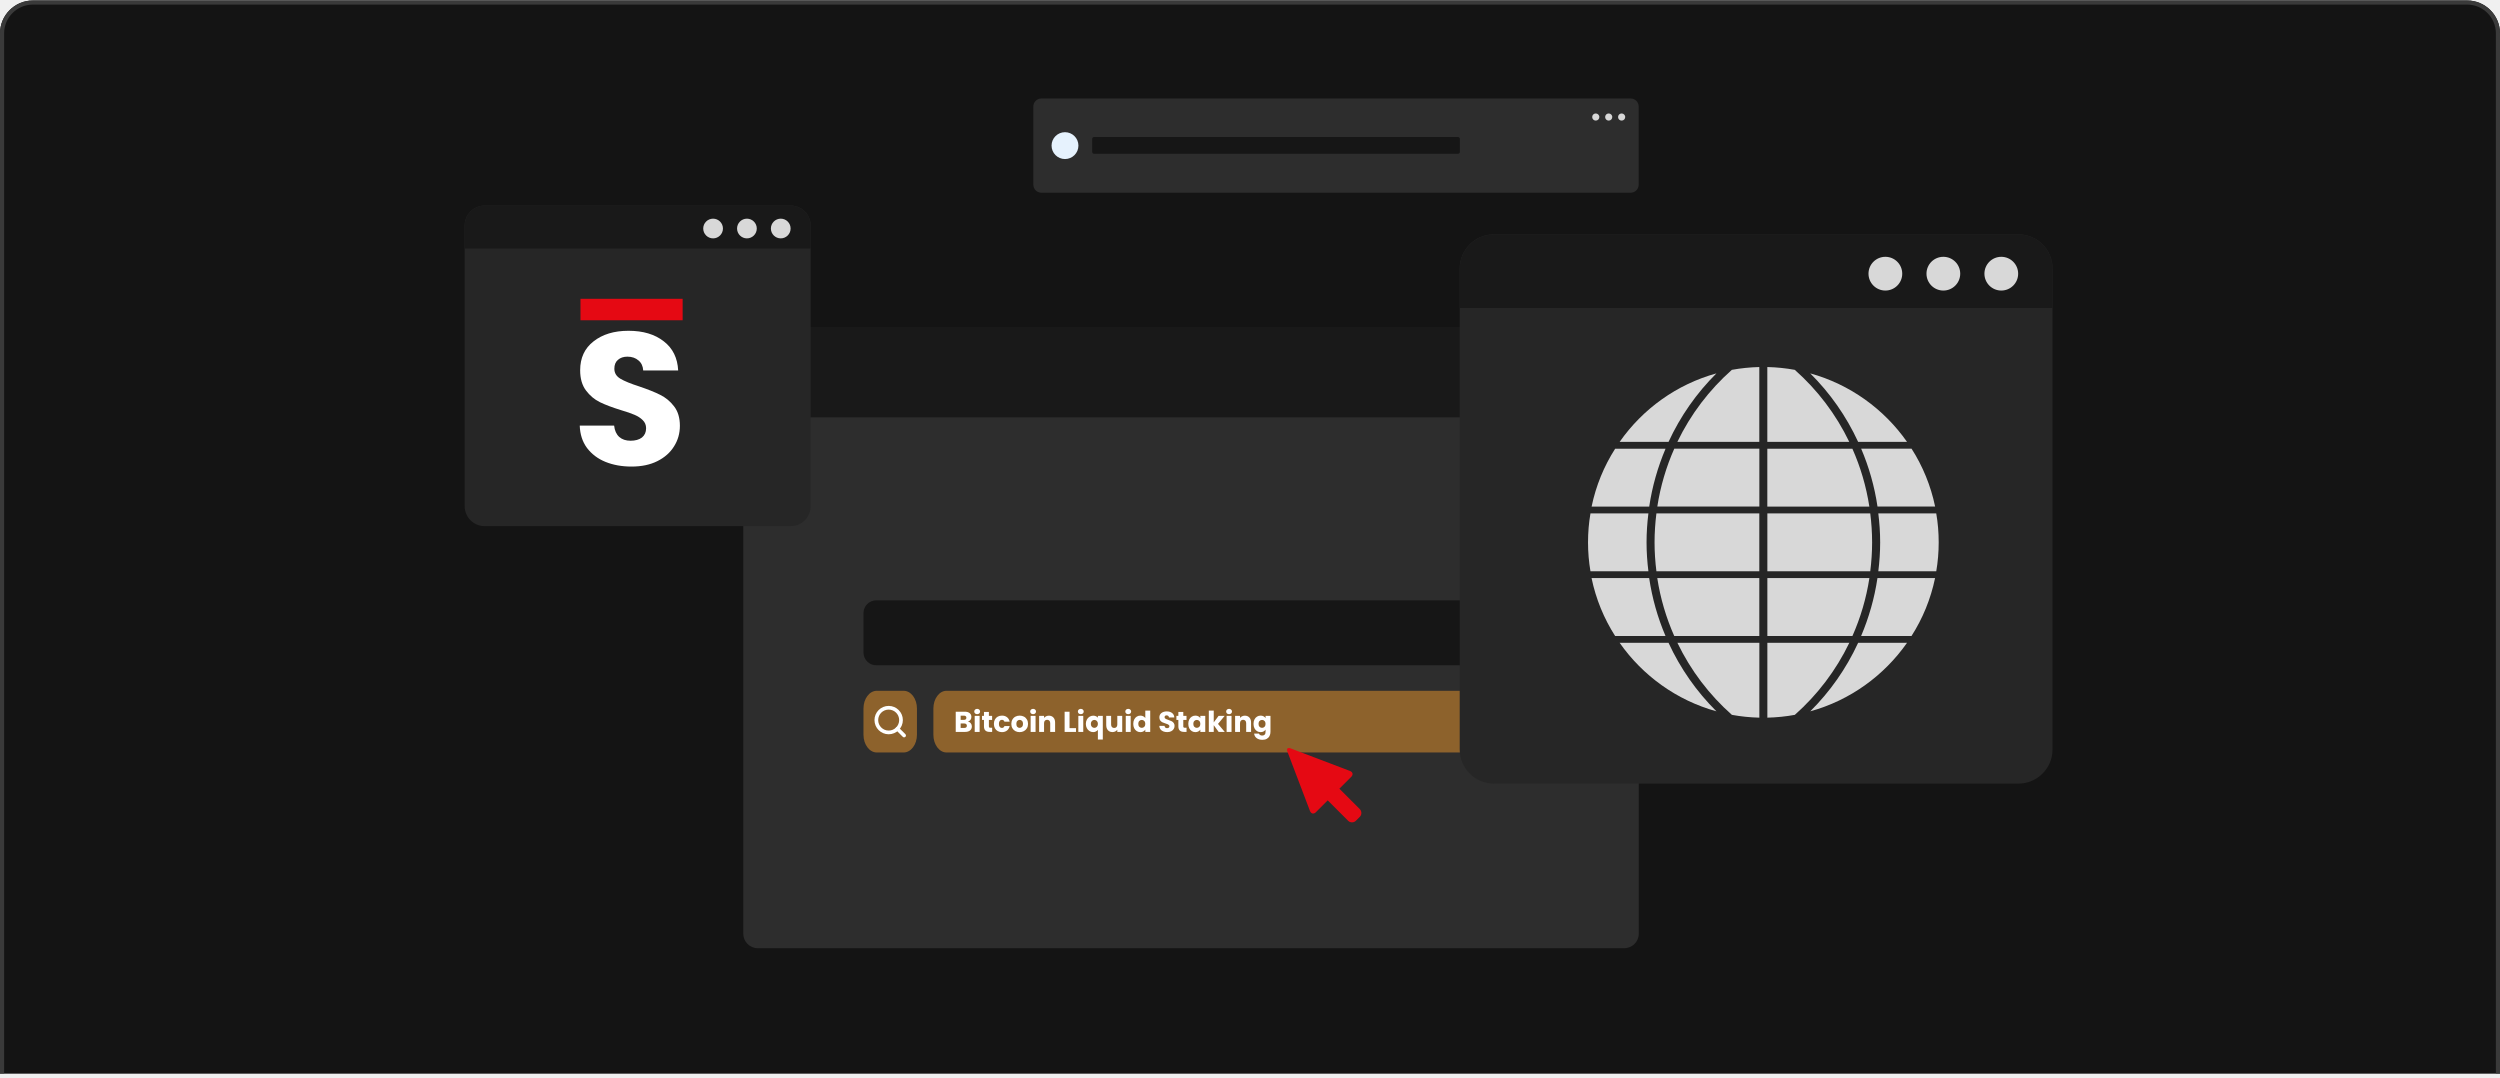
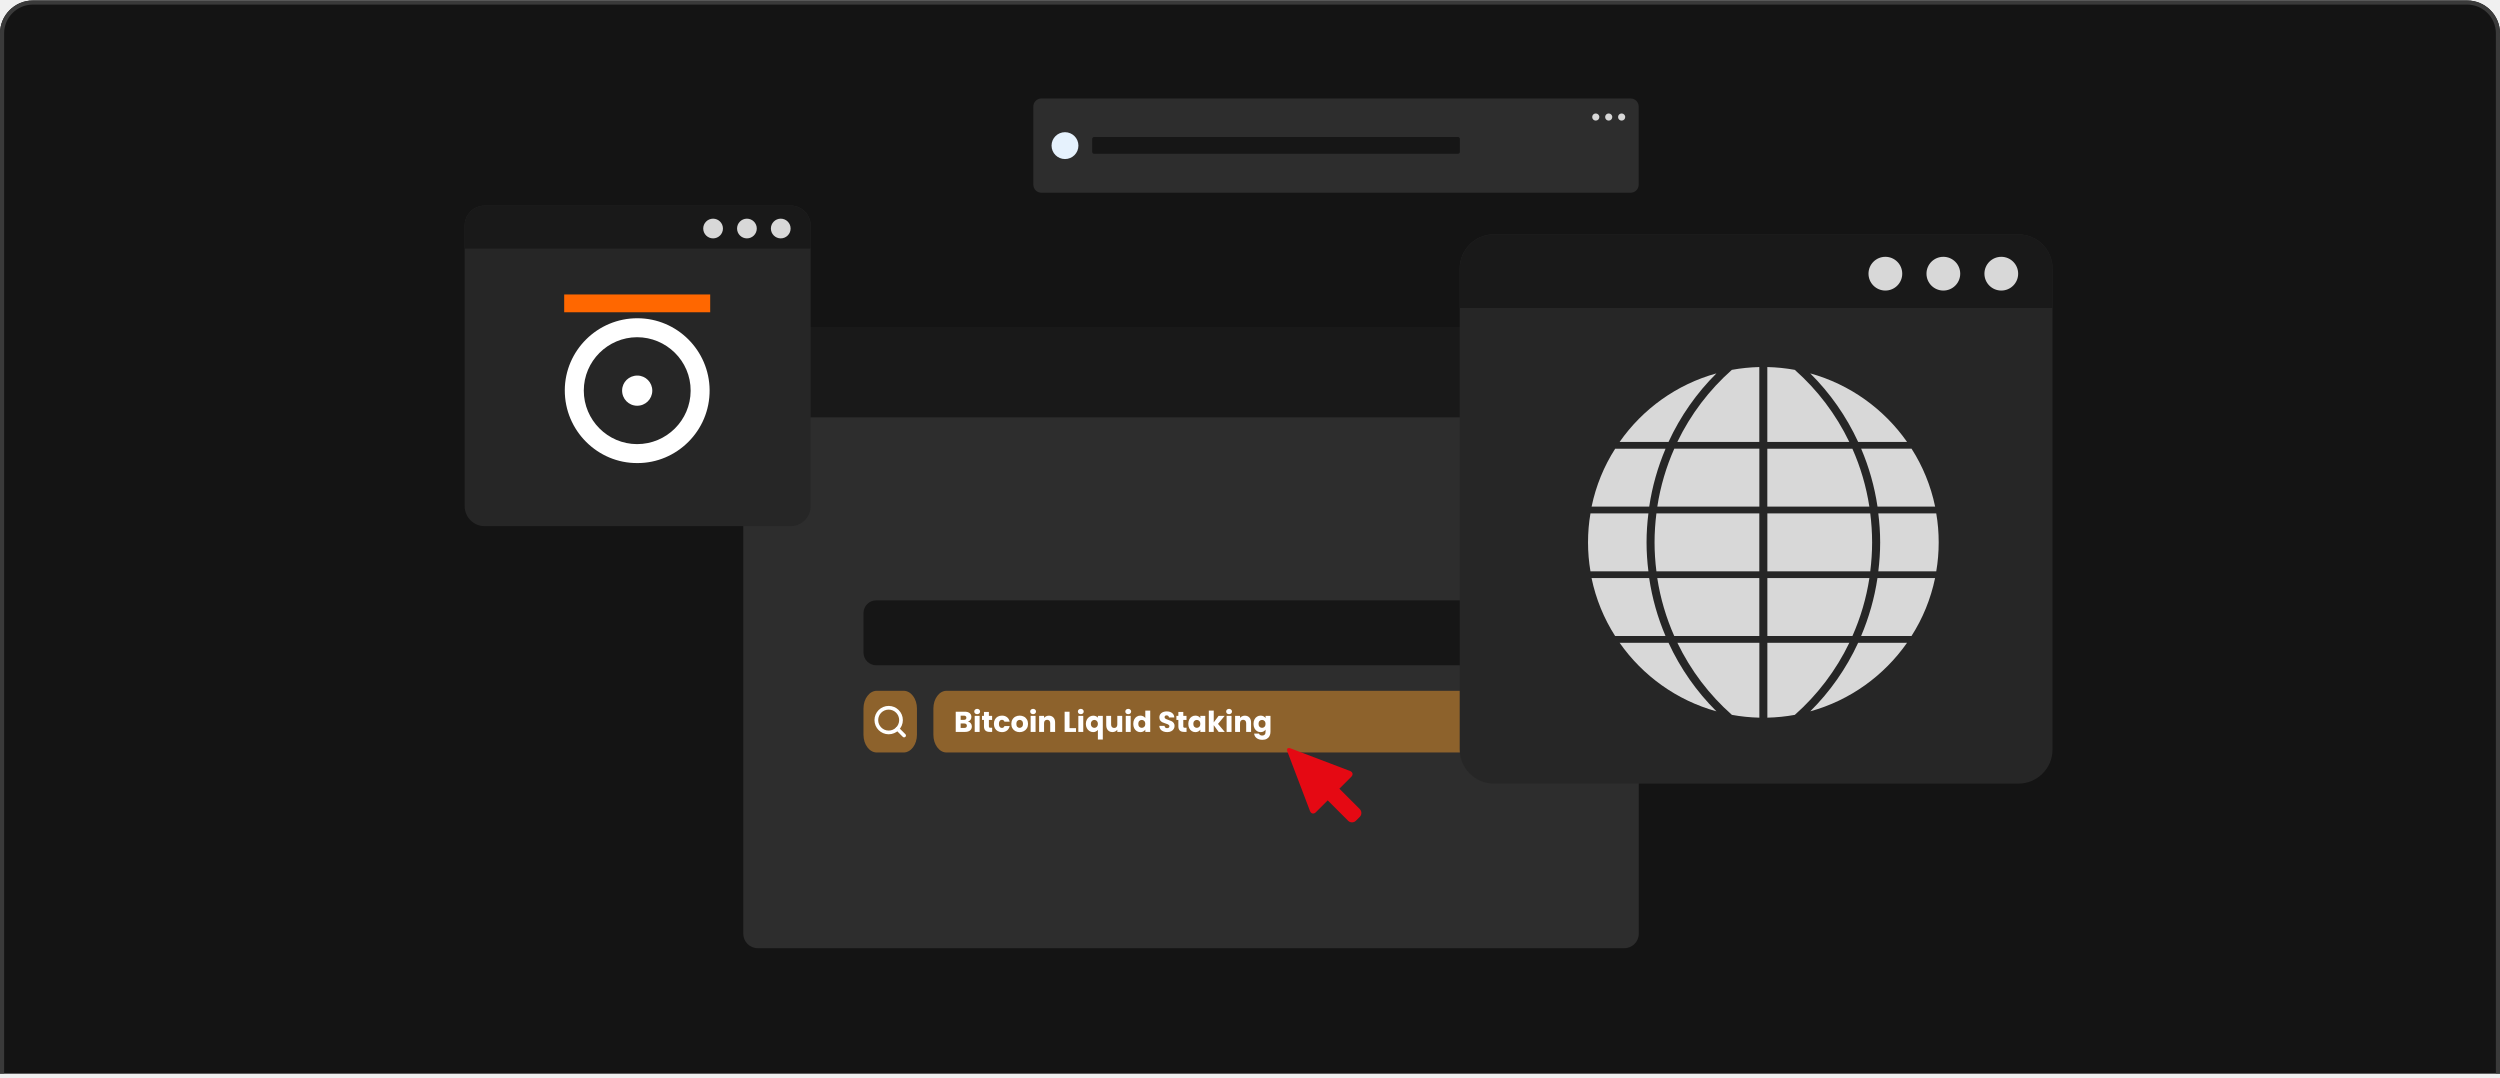
<svg xmlns="http://www.w3.org/2000/svg" width="608" height="262" viewBox="0 0 608 262" fill="none">
-   <g clip-path="url(#clip0_1160_3755)">
-     <mask id="path-1-inside-1_1160_3755" fill="white">
+   <g clip-path="url(#clip0_1795_5591)">
+     <mask id="path-1-inside-1_1795_5591" fill="white">
      <path d="M0 8.115C0 3.697 3.582 0.115 8 0.115H600C604.418 0.115 608 3.697 608 8.115V261.115H0V8.115Z" />
    </mask>
    <path d="M-0.69 261.115V0.115H608.7V261.115H-0.69Z" fill="#141414" />
-     <path d="M184.294 230.598L395.021 230.598C396.971 230.598 398.552 229.017 398.552 227.067V83.253C398.552 81.303 396.971 79.722 395.021 79.722L184.294 79.722C182.343 79.722 180.763 81.303 180.763 83.253L180.763 227.067C180.763 229.017 182.343 230.598 184.294 230.598Z" fill="#2D2D2D" />
-     <path d="M398.552 101.491L180.763 101.491V83.242C180.763 81.295 182.346 79.711 184.294 79.711L395.032 79.711C396.979 79.711 398.562 81.295 398.562 83.242V101.491H398.552Z" fill="#191919" />
-     <path opacity="0.5" d="M365.802 168H230.198C228.432 168 227 169.928 227 172.307V178.693C227 181.072 228.432 183 230.198 183H365.802C367.568 183 369 181.072 369 178.693V172.307C369 169.928 367.568 168 365.802 168Z" fill="#EE972C" />
-     <path d="M365.408 146H213.102C211.389 146 210 147.389 210 149.102V158.694C210 160.407 211.389 161.796 213.102 161.796H365.408C367.121 161.796 368.51 160.407 368.51 158.694V149.102C368.51 147.389 367.121 146 365.408 146Z" fill="#161616" />
-     <path opacity="0.5" d="M219.761 168H213.239C211.45 168 210 169.928 210 172.307V178.693C210 181.072 211.45 183 213.239 183H219.761C221.55 183 223 181.072 223 178.693V172.307C223 169.928 221.55 168 219.761 168Z" fill="#EE972C" />
-     <g clip-path="url(#clip1_1160_3755)">
-       <path d="M216.125 178.125C217.782 178.125 219.125 176.782 219.125 175.125C219.125 173.468 217.782 172.125 216.125 172.125C214.468 172.125 213.125 173.468 213.125 175.125C213.125 176.782 214.468 178.125 216.125 178.125Z" stroke="white" stroke-width="0.9" stroke-linecap="round" stroke-linejoin="round" />
-       <path d="M219.875 178.875L218.244 177.244" stroke="white" stroke-width="0.9" stroke-linecap="round" stroke-linejoin="round" />
+     <path d="M184.294 230.6L395.021 230.6C396.971 230.6 398.552 229.019 398.552 227.069V83.255C398.552 81.305 396.971 79.724 395.021 79.724L184.294 79.724C182.344 79.724 180.763 81.305 180.763 83.255L180.763 227.069C180.763 229.019 182.344 230.6 184.294 230.6Z" fill="#2D2D2D" />
+     <path d="M398.552 101.492L180.763 101.492V83.243C180.763 81.296 182.346 79.712 184.294 79.712L395.032 79.712C396.979 79.712 398.562 81.296 398.562 83.243V101.492H398.552Z" fill="#191919" />
+     <path opacity="0.5" d="M365.802 168.002H230.198C228.432 168.002 227 169.93 227 172.309V178.695C227 181.074 228.432 183.002 230.198 183.002H365.802C367.568 183.002 369 181.074 369 178.695V172.309C369 169.93 367.568 168.002 365.802 168.002Z" fill="#EE972C" />
+     <path d="M365.408 146.002H213.102C211.389 146.002 210 147.391 210 149.104V158.696C210 160.409 211.389 161.798 213.102 161.798H365.408C367.121 161.798 368.51 160.409 368.51 158.696V149.104C368.51 147.391 367.121 146.002 365.408 146.002Z" fill="#161616" />
+     <path opacity="0.5" d="M219.761 168.002H213.239C211.45 168.002 210 169.93 210 172.309V178.695C210 181.074 211.45 183.002 213.239 183.002H219.761C221.55 183.002 223 181.074 223 178.695V172.309C223 169.93 221.55 168.002 219.761 168.002Z" fill="#EE972C" />
+     <g clip-path="url(#clip1_1795_5591)">
+       <path d="M216.125 178.127C217.782 178.127 219.125 176.784 219.125 175.127C219.125 173.47 217.782 172.127 216.125 172.127C214.468 172.127 213.125 173.47 213.125 175.127C213.125 176.784 214.468 178.127 216.125 178.127Z" stroke="white" stroke-width="0.9" stroke-linecap="round" stroke-linejoin="round" />
+       <path d="M219.875 178.877L218.244 177.246" stroke="white" stroke-width="0.9" stroke-linecap="round" stroke-linejoin="round" />
    </g>
-     <path d="M490.861 57H363.316C358.723 57 355 60.723 355 65.316V182.257C355 186.85 358.723 190.573 363.316 190.573H490.861C495.454 190.573 499.177 186.85 499.177 182.257V65.316C499.177 60.723 495.454 57 490.861 57Z" fill="#262626" />
-     <path d="M363.316 57H490.872C495.459 57 499.188 60.729 499.188 65.316V74.908H355.011V65.316C355.011 60.729 358.74 57 363.327 57H363.316Z" fill="#191919" />
-     <path d="M462.624 66.559C462.624 68.825 460.787 70.662 458.521 70.662C456.255 70.662 454.418 68.825 454.418 66.559C454.418 64.293 456.255 62.456 458.521 62.456C460.787 62.456 462.624 64.293 462.624 66.559Z" fill="#D8D8D8" />
-     <path d="M476.726 66.559C476.726 68.825 474.889 70.662 472.623 70.662C470.357 70.662 468.52 68.825 468.52 66.559C468.52 64.293 470.357 62.456 472.623 62.456C474.889 62.456 476.726 64.293 476.726 66.559Z" fill="#D8D8D8" />
-     <path d="M490.817 66.559C490.817 68.825 488.98 70.662 486.714 70.662C484.448 70.662 482.611 68.825 482.611 66.559C482.611 64.293 484.448 62.456 486.714 62.456C488.98 62.456 490.817 64.293 490.817 66.559Z" fill="#D8D8D8" />
-     <path d="M407.173 154.669H427.864V140.589H403.048C403.807 145.528 405.215 150.247 407.173 154.669Z" fill="#D8D8D8" />
-     <path d="M407.943 156.33C411.177 163.051 415.709 169.002 421.198 173.853C423.365 174.249 425.609 174.48 427.875 174.535V156.33H407.954H407.943Z" fill="#D8D8D8" />
-     <path d="M403.059 123.197H427.875V109.117H407.184C405.226 113.539 403.818 118.258 403.059 123.197Z" fill="#D8D8D8" />
-     <path d="M393.896 156.33C399.495 164.327 407.778 170.322 417.436 172.995C412.629 168.221 408.669 162.589 405.787 156.33H393.896Z" fill="#D8D8D8" />
-     <path d="M400.441 131.899C400.441 129.512 400.606 127.158 400.892 124.859H386.801C386.405 127.147 386.207 129.501 386.207 131.899C386.207 134.297 386.405 136.651 386.801 138.939H400.892C400.606 136.64 400.441 134.286 400.441 131.899Z" fill="#D8D8D8" />
-     <path d="M401.079 140.589H387.065C388.121 145.671 390.079 150.423 392.796 154.669H405.05C403.158 150.225 401.805 145.506 401.079 140.589Z" fill="#D8D8D8" />
-     <path d="M407.943 107.468H427.864V89.263C425.598 89.318 423.354 89.549 421.187 89.945C415.709 94.796 411.166 100.747 407.932 107.468H407.943Z" fill="#D8D8D8" />
-     <path d="M417.436 90.804C407.778 93.466 399.495 99.461 393.896 107.469H405.787C408.669 101.21 412.629 95.578 417.436 90.804Z" fill="#D8D8D8" />
-     <path d="M405.061 109.129H392.807C390.09 113.364 388.132 118.127 387.076 123.209H401.09C401.816 118.292 403.18 113.573 405.061 109.129Z" fill="#D8D8D8" />
-     <path d="M456.607 123.197H470.621C469.565 118.115 467.607 113.363 464.89 109.117H452.636C454.528 113.561 455.881 118.28 456.607 123.197Z" fill="#D8D8D8" />
-     <path d="M402.388 131.899C402.388 134.286 402.553 136.64 402.839 138.939H427.864V124.859H402.839C402.553 127.158 402.388 129.512 402.388 131.899Z" fill="#D8D8D8" />
-     <path d="M452.625 154.669H464.879C467.596 150.434 469.554 145.671 470.61 140.589H456.596C455.87 145.506 454.506 150.225 452.625 154.669Z" fill="#D8D8D8" />
-     <path d="M450.502 109.129H429.811V123.209H454.627C453.868 118.27 452.46 113.551 450.502 109.129Z" fill="#D8D8D8" />
-     <path d="M429.822 154.669H450.513C452.471 150.247 453.879 145.528 454.638 140.589H429.822V154.669Z" fill="#D8D8D8" />
-     <path d="M429.822 124.859V138.939H454.847C455.133 136.64 455.298 134.286 455.298 131.899C455.298 129.512 455.133 127.158 454.847 124.859H429.822Z" fill="#D8D8D8" />
-     <path d="M470.896 124.859H456.805C457.091 127.158 457.256 129.512 457.256 131.899C457.256 134.286 457.091 136.64 456.805 138.939H470.896C471.292 136.651 471.49 134.297 471.49 131.899C471.49 129.501 471.292 127.147 470.896 124.859Z" fill="#D8D8D8" />
-     <path d="M449.743 107.468C446.509 100.747 441.977 94.796 436.488 89.945C434.321 89.549 432.077 89.318 429.811 89.263V107.468H449.732H449.743Z" fill="#D8D8D8" />
-     <path d="M440.25 172.995C449.908 170.333 458.191 164.327 463.79 156.33H451.899C449.017 162.589 445.057 168.221 440.25 172.995Z" fill="#D8D8D8" />
-     <path d="M463.79 107.469C458.191 99.472 449.908 93.477 440.25 90.804C445.057 95.578 449.017 101.21 451.899 107.469H463.79Z" fill="#D8D8D8" />
-     <path d="M449.743 156.33H429.822V174.535C432.088 174.48 434.332 174.249 436.499 173.853C441.977 169.002 446.52 163.051 449.754 156.33H449.743Z" fill="#D8D8D8" />
-     <path d="M117.862 50H192.299C194.972 50 197.15 52.178 197.15 54.851V123.106C197.15 125.779 194.972 127.957 192.299 127.957H117.862C115.189 127.957 113.011 125.779 113.011 123.106V54.851C113.011 52.178 115.189 50 117.862 50Z" fill="#262626" />
-     <path d="M117.862 50H192.299C194.972 50 197.15 52.178 197.15 54.851V60.45H113V54.851C113 52.178 115.178 50 117.851 50H117.862Z" fill="#191919" />
-     <path d="M175.821 55.576C175.821 56.896 174.743 57.974 173.423 57.974C172.103 57.974 171.025 56.896 171.025 55.576C171.025 54.256 172.103 53.178 173.423 53.178C174.743 53.178 175.821 54.256 175.821 55.576Z" fill="#D8D8D8" />
-     <path d="M184.049 55.576C184.049 56.896 182.971 57.974 181.651 57.974C180.331 57.974 179.253 56.896 179.253 55.576C179.253 54.256 180.331 53.178 181.651 53.178C182.971 53.178 184.049 54.256 184.049 55.576Z" fill="#D8D8D8" />
-     <path d="M192.277 55.576C192.277 56.896 191.199 57.974 189.879 57.974C188.559 57.974 187.481 56.896 187.481 55.576C187.481 54.256 188.559 53.178 189.879 53.178C191.199 53.178 192.277 54.256 192.277 55.576Z" fill="#D8D8D8" />
-     <path d="M166.02 72.671H141.171V77.885H166.02V72.671Z" fill="#E50913" />
-     <path d="M153.579 113.469C151.225 113.469 149.113 113.084 147.243 112.325C145.373 111.566 143.877 110.422 142.744 108.926C141.644 107.43 141.061 105.615 140.995 103.503H149.355C149.476 104.702 149.894 105.615 150.598 106.264C151.302 106.88 152.226 107.188 153.359 107.188C154.492 107.188 155.438 106.924 156.12 106.407C156.791 105.857 157.132 105.109 157.132 104.152C157.132 103.36 156.857 102.7 156.307 102.172C155.79 101.655 155.13 101.226 154.327 100.885C153.557 100.544 152.457 100.17 151.016 99.741C148.937 99.103 147.232 98.454 145.912 97.816C144.592 97.178 143.459 96.221 142.513 94.967C141.567 93.713 141.094 92.074 141.094 90.05C141.094 87.047 142.183 84.704 144.35 83.021C146.528 81.305 149.355 80.447 152.853 80.447C156.406 80.447 159.266 81.305 161.444 83.021C163.622 84.704 164.777 87.058 164.931 90.094H156.428C156.362 89.049 155.988 88.246 155.284 87.663C154.58 87.047 153.678 86.739 152.578 86.739C151.632 86.739 150.862 87.003 150.279 87.52C149.696 88.015 149.41 88.73 149.41 89.676C149.41 90.721 149.905 91.524 150.884 92.107C151.863 92.69 153.392 93.317 155.482 93.988C157.561 94.692 159.244 95.363 160.531 96.012C161.851 96.65 162.984 97.585 163.93 98.817C164.876 100.038 165.349 101.622 165.349 103.547C165.349 105.384 164.876 107.056 163.93 108.552C163.006 110.048 161.664 111.247 159.893 112.138C158.122 113.029 156.021 113.469 153.601 113.469H153.579Z" fill="white" />
-     <path d="M328.323 187.499L313.858 181.999C313.176 181.735 312.824 182.087 313.088 182.769L318.588 197.234C318.852 197.916 319.49 198.059 320.007 197.542L322.9 194.649L327.861 199.61C328.378 200.127 329.225 200.127 329.753 199.61L330.699 198.664C331.216 198.147 331.216 197.3 330.699 196.772L325.738 191.811L328.631 188.918C329.148 188.401 329.016 187.763 328.323 187.499Z" fill="#E50913" />
-     <path d="M396.572 23.952H253.264C252.182 23.952 251.306 24.829 251.306 25.91V44.907C251.306 45.989 252.182 46.865 253.264 46.865H396.572C397.653 46.865 398.53 45.989 398.53 44.907V25.91C398.53 24.829 397.653 23.952 396.572 23.952Z" fill="#2D2D2D" />
-     <path d="M262.273 35.414C262.273 37.218 260.81 38.681 259.006 38.681C257.202 38.681 255.739 37.218 255.739 35.414C255.739 33.611 257.202 32.148 259.006 32.148C260.81 32.148 262.273 33.611 262.273 35.414Z" fill="#E6F2FD" />
-     <path d="M354.574 33.313H266.09C265.828 33.313 265.617 33.525 265.617 33.786V36.932C265.617 37.194 265.828 37.406 266.09 37.406H354.574C354.835 37.406 355.047 37.194 355.047 36.932V33.786C355.047 33.525 354.835 33.313 354.574 33.313Z" fill="#161616" />
-     <path d="M388.09 27.593C388.563 27.593 388.959 27.978 388.959 28.462C388.959 28.946 388.574 29.331 388.09 29.331C387.606 29.331 387.221 28.946 387.221 28.462C387.221 27.978 387.606 27.593 388.09 27.593Z" fill="#D8D8D8" />
-     <path d="M391.236 27.593C391.709 27.593 392.105 27.978 392.105 28.462C392.105 28.946 391.72 29.331 391.236 29.331C390.752 29.331 390.367 28.946 390.367 28.462C390.367 27.978 390.752 27.593 391.236 27.593Z" fill="#D8D8D8" />
-     <path d="M394.382 27.593C394.855 27.593 395.251 27.978 395.251 28.462C395.251 28.946 394.866 29.331 394.382 29.331C393.898 29.331 393.513 28.946 393.513 28.462C393.513 27.978 393.898 27.593 394.382 27.593Z" fill="#D8D8D8" />
+     <path d="M490.861 57.002H363.316C358.723 57.002 355 60.725 355 65.318V182.259C355 186.852 358.723 190.575 363.316 190.575H490.861C495.454 190.575 499.177 186.852 499.177 182.259V65.318C499.177 60.725 495.454 57.002 490.861 57.002Z" fill="#262626" />
+     <path d="M363.316 57.002H490.872C495.459 57.002 499.188 60.731 499.188 65.318V74.91H355.011V65.318C355.011 60.731 358.74 57.002 363.327 57.002H363.316Z" fill="#191919" />
+     <path d="M462.624 66.56C462.624 68.826 460.787 70.663 458.521 70.663C456.255 70.663 454.418 68.826 454.418 66.56C454.418 64.294 456.255 62.457 458.521 62.457C460.787 62.457 462.624 64.294 462.624 66.56Z" fill="#D8D8D8" />
+     <path d="M476.726 66.56C476.726 68.826 474.889 70.663 472.623 70.663C470.357 70.663 468.52 68.826 468.52 66.56C468.52 64.294 470.357 62.457 472.623 62.457C474.889 62.457 476.726 64.294 476.726 66.56Z" fill="#D8D8D8" />
+     <path d="M490.817 66.56C490.817 68.826 488.98 70.663 486.714 70.663C484.448 70.663 482.611 68.826 482.611 66.56C482.611 64.294 484.448 62.457 486.714 62.457C488.98 62.457 490.817 64.294 490.817 66.56Z" fill="#D8D8D8" />
+     <path d="M407.173 154.672H427.864V140.592H403.048C403.807 145.531 405.215 150.25 407.173 154.672Z" fill="#D8D8D8" />
+     <path d="M407.943 156.332C411.177 163.053 415.709 169.004 421.198 173.855C423.365 174.251 425.609 174.482 427.875 174.537V156.332H407.954H407.943Z" fill="#D8D8D8" />
+     <path d="M403.059 123.201H427.875V109.121H407.184C405.226 113.543 403.818 118.262 403.059 123.201Z" fill="#D8D8D8" />
+     <path d="M393.896 156.332C399.495 164.329 407.778 170.324 417.436 172.997C412.629 168.223 408.669 162.591 405.787 156.332H393.896Z" fill="#D8D8D8" />
+     <path d="M400.441 131.901C400.441 129.514 400.606 127.16 400.892 124.861H386.801C386.405 127.149 386.207 129.503 386.207 131.901C386.207 134.299 386.405 136.653 386.801 138.941H400.892C400.606 136.642 400.441 134.288 400.441 131.901Z" fill="#D8D8D8" />
+     <path d="M401.079 140.592H387.065C388.121 145.674 390.079 150.426 392.796 154.672H405.05C403.158 150.228 401.805 145.509 401.079 140.592Z" fill="#D8D8D8" />
+     <path d="M407.943 107.471H427.864V89.266C425.598 89.321 423.354 89.552 421.187 89.948C415.709 94.799 411.166 100.75 407.932 107.471H407.943Z" fill="#D8D8D8" />
+     <path d="M417.436 90.807C407.778 93.469 399.495 99.464 393.896 107.472H405.787C408.669 101.213 412.629 95.581 417.436 90.807Z" fill="#D8D8D8" />
+     <path d="M405.061 109.133H392.807C390.09 113.368 388.132 118.131 387.076 123.213H401.09C401.816 118.296 403.18 113.577 405.061 109.133Z" fill="#D8D8D8" />
+     <path d="M456.607 123.201H470.621C469.565 118.119 467.607 113.367 464.89 109.121H452.636C454.528 113.565 455.881 118.284 456.607 123.201Z" fill="#D8D8D8" />
+     <path d="M402.388 131.903C402.388 134.29 402.553 136.644 402.839 138.943H427.864V124.863H402.839C402.553 127.162 402.388 129.516 402.388 131.903Z" fill="#D8D8D8" />
+     <path d="M452.625 154.672H464.879C467.596 150.437 469.554 145.674 470.61 140.592H456.596C455.87 145.509 454.506 150.228 452.625 154.672Z" fill="#D8D8D8" />
+     <path d="M450.502 109.133H429.811V123.213H454.627C453.868 118.274 452.46 113.555 450.502 109.133Z" fill="#D8D8D8" />
+     <path d="M429.822 154.672H450.513C452.471 150.25 453.879 145.531 454.638 140.592H429.822V154.672Z" fill="#D8D8D8" />
+     <path d="M429.822 124.861V138.941H454.847C455.133 136.642 455.298 134.288 455.298 131.901C455.298 129.514 455.133 127.16 454.847 124.861H429.822Z" fill="#D8D8D8" />
+     <path d="M470.896 124.863H456.805C457.091 127.162 457.256 129.516 457.256 131.903C457.256 134.29 457.091 136.644 456.805 138.943H470.896C471.292 136.655 471.49 134.301 471.49 131.903C471.49 129.505 471.292 127.151 470.896 124.863Z" fill="#D8D8D8" />
+     <path d="M449.743 107.471C446.509 100.75 441.977 94.799 436.488 89.948C434.321 89.552 432.077 89.321 429.811 89.266V107.471H449.732H449.743Z" fill="#D8D8D8" />
+     <path d="M440.25 172.997C449.908 170.335 458.191 164.329 463.79 156.332H451.899C449.017 162.591 445.057 168.223 440.25 172.997Z" fill="#D8D8D8" />
+     <path d="M463.79 107.472C458.191 99.475 449.908 93.48 440.25 90.807C445.057 95.581 449.017 101.213 451.899 107.472H463.79Z" fill="#D8D8D8" />
+     <path d="M449.743 156.332H429.822V174.537C432.088 174.482 434.332 174.251 436.499 173.855C441.977 169.004 446.52 163.053 449.754 156.332H449.743Z" fill="#D8D8D8" />
+     <path d="M117.862 50.002H192.299C194.972 50.002 197.15 52.18 197.15 54.853V123.108C197.15 125.781 194.972 127.959 192.299 127.959H117.862C115.189 127.959 113.011 125.781 113.011 123.108V54.853C113.011 52.18 115.189 50.002 117.862 50.002Z" fill="#262626" />
+     <path d="M117.862 50.002H192.299C194.972 50.002 197.15 52.18 197.15 54.853V60.452H113V54.853C113 52.18 115.178 50.002 117.851 50.002H117.862Z" fill="#191919" />
+     <path d="M175.821 55.578C175.821 56.898 174.743 57.976 173.423 57.976C172.103 57.976 171.025 56.898 171.025 55.578C171.025 54.258 172.103 53.18 173.423 53.18C174.743 53.18 175.821 54.258 175.821 55.578Z" fill="#D8D8D8" />
+     <path d="M184.049 55.578C184.049 56.898 182.971 57.976 181.651 57.976C180.331 57.976 179.253 56.898 179.253 55.578C179.253 54.258 180.331 53.18 181.651 53.18C182.971 53.18 184.049 54.258 184.049 55.578Z" fill="#D8D8D8" />
+     <path d="M192.277 55.578C192.277 56.898 191.199 57.976 189.879 57.976C188.559 57.976 187.481 56.898 187.481 55.578C187.481 54.258 188.559 53.18 189.879 53.18C191.199 53.18 192.277 54.258 192.277 55.578Z" fill="#D8D8D8" />
+     <path d="M155.018 112.618C145.403 112.69 137.321 104.776 137.357 94.897C137.391 85.256 145.314 77.376 155.031 77.397C164.684 77.415 172.492 85.243 172.578 94.843C172.667 104.761 164.575 112.652 155.018 112.619V112.618ZM154.939 82.01C147.816 82.037 141.986 87.829 141.978 94.98C141.971 102.142 147.789 107.999 154.932 108.009C162.104 108.018 167.927 102.206 167.966 95.055C168.006 87.721 161.988 82.001 154.937 82.012L154.939 82.01Z" fill="white" />
+     <path d="M158.637 95.038C158.615 97.079 156.962 98.698 154.926 98.676C152.873 98.653 151.267 96.993 151.298 94.922C151.33 92.911 152.983 91.319 155.024 91.338C157.04 91.357 158.657 93.014 158.637 95.038Z" fill="white" />
+     <path d="M137.21 75.938H172.72V71.62H137.21V75.938Z" fill="#FF6700" />
+     <path d="M328.323 187.5L313.858 182C313.176 181.736 312.824 182.088 313.088 182.77L318.588 197.235C318.852 197.917 319.49 198.06 320.007 197.543L322.9 194.65L327.861 199.611C328.378 200.128 329.225 200.128 329.753 199.611L330.699 198.665C331.216 198.148 331.216 197.301 330.699 196.773L325.738 191.812L328.631 188.919C329.148 188.402 329.016 187.764 328.323 187.5Z" fill="#E50913" />
+     <path d="M396.572 23.953H253.264C252.182 23.953 251.306 24.83 251.306 25.911V44.908C251.306 45.989 252.182 46.866 253.264 46.866H396.572C397.653 46.866 398.53 45.989 398.53 44.908V25.911C398.53 24.83 397.653 23.953 396.572 23.953Z" fill="#2D2D2D" />
+     <path d="M262.272 35.415C262.272 37.219 260.809 38.682 259.005 38.682C257.201 38.682 255.738 37.219 255.738 35.415C255.738 33.611 257.201 32.148 259.005 32.148C260.809 32.148 262.272 33.611 262.272 35.415Z" fill="#E6F2FD" />
+     <path d="M354.574 33.315H266.09C265.829 33.315 265.617 33.526 265.617 33.787V36.933C265.617 37.195 265.829 37.406 266.09 37.406H354.574C354.835 37.406 355.047 37.195 355.047 36.933V33.787C355.047 33.526 354.835 33.315 354.574 33.315Z" fill="#161616" />
+     <path d="M388.09 27.594C388.563 27.594 388.959 27.979 388.959 28.463C388.959 28.947 388.574 29.332 388.09 29.332C387.606 29.332 387.221 28.947 387.221 28.463C387.221 27.979 387.606 27.594 388.09 27.594Z" fill="#D8D8D8" />
+     <path d="M391.237 27.594C391.71 27.594 392.106 27.979 392.106 28.463C392.106 28.947 391.721 29.332 391.237 29.332C390.753 29.332 390.368 28.947 390.368 28.463C390.368 27.979 390.753 27.594 391.237 27.594Z" fill="#D8D8D8" />
+     <path d="M394.382 27.594C394.855 27.594 395.251 27.979 395.251 28.463C395.251 28.947 394.866 29.332 394.382 29.332C393.898 29.332 393.513 28.947 393.513 28.463C393.513 27.979 393.898 27.594 394.382 27.594Z" fill="#D8D8D8" />
    <path d="M235.409 175.48C235.694 175.541 235.922 175.683 236.095 175.907C236.268 176.126 236.354 176.378 236.354 176.663C236.354 177.074 236.209 177.4 235.92 177.643C235.635 177.881 235.236 178 234.723 178H232.434V173.086H234.646C235.145 173.086 235.535 173.2 235.815 173.429C236.1 173.658 236.242 173.968 236.242 174.36C236.242 174.649 236.165 174.89 236.011 175.081C235.862 175.272 235.661 175.405 235.409 175.48ZM233.631 175.074H234.415C234.611 175.074 234.76 175.032 234.863 174.948C234.97 174.859 235.024 174.731 235.024 174.563C235.024 174.395 234.97 174.267 234.863 174.178C234.76 174.089 234.611 174.045 234.415 174.045H233.631V175.074ZM234.513 177.034C234.714 177.034 234.868 176.99 234.975 176.901C235.087 176.808 235.143 176.675 235.143 176.502C235.143 176.329 235.085 176.194 234.968 176.096C234.856 175.998 234.7 175.949 234.499 175.949H233.631V177.034H234.513ZM237.65 173.688C237.44 173.688 237.268 173.627 237.132 173.506C237.002 173.38 236.936 173.226 236.936 173.044C236.936 172.857 237.002 172.703 237.132 172.582C237.268 172.456 237.44 172.393 237.65 172.393C237.856 172.393 238.024 172.456 238.154 172.582C238.29 172.703 238.357 172.857 238.357 173.044C238.357 173.226 238.29 173.38 238.154 173.506C238.024 173.627 237.856 173.688 237.65 173.688ZM238.245 174.094V178H237.048V174.094H238.245ZM241.29 176.985V178H240.681C240.247 178 239.908 177.895 239.666 177.685C239.423 177.47 239.302 177.123 239.302 176.642V175.088H238.826V174.094H239.302V173.142H240.499V174.094H241.283V175.088H240.499V176.656C240.499 176.773 240.527 176.857 240.583 176.908C240.639 176.959 240.732 176.985 240.863 176.985H241.29ZM241.718 176.047C241.718 175.641 241.8 175.286 241.963 174.983C242.131 174.68 242.362 174.446 242.656 174.283C242.955 174.12 243.296 174.038 243.678 174.038C244.168 174.038 244.577 174.166 244.903 174.423C245.235 174.68 245.452 175.041 245.554 175.508H244.28C244.173 175.209 243.965 175.06 243.657 175.06C243.438 175.06 243.263 175.146 243.132 175.319C243.002 175.487 242.936 175.73 242.936 176.047C242.936 176.364 243.002 176.609 243.132 176.782C243.263 176.95 243.438 177.034 243.657 177.034C243.965 177.034 244.173 176.885 244.28 176.586H245.554C245.452 177.043 245.235 177.403 244.903 177.664C244.572 177.925 244.164 178.056 243.678 178.056C243.296 178.056 242.955 177.974 242.656 177.811C242.362 177.648 242.131 177.414 241.963 177.111C241.8 176.808 241.718 176.453 241.718 176.047ZM247.973 178.056C247.59 178.056 247.245 177.974 246.937 177.811C246.633 177.648 246.393 177.414 246.216 177.111C246.043 176.808 245.957 176.453 245.957 176.047C245.957 175.646 246.045 175.293 246.223 174.99C246.4 174.682 246.643 174.446 246.951 174.283C247.259 174.12 247.604 174.038 247.987 174.038C248.369 174.038 248.715 174.12 249.023 174.283C249.331 174.446 249.573 174.682 249.751 174.99C249.928 175.293 250.017 175.646 250.017 176.047C250.017 176.448 249.926 176.803 249.744 177.111C249.566 177.414 249.321 177.648 249.009 177.811C248.701 177.974 248.355 178.056 247.973 178.056ZM247.973 177.02C248.201 177.02 248.395 176.936 248.554 176.768C248.717 176.6 248.799 176.36 248.799 176.047C248.799 175.734 248.719 175.494 248.561 175.326C248.407 175.158 248.215 175.074 247.987 175.074C247.753 175.074 247.56 175.158 247.406 175.326C247.252 175.489 247.175 175.73 247.175 176.047C247.175 176.36 247.249 176.6 247.399 176.768C247.553 176.936 247.744 177.02 247.973 177.02ZM251.254 173.688C251.044 173.688 250.871 173.627 250.736 173.506C250.605 173.38 250.54 173.226 250.54 173.044C250.54 172.857 250.605 172.703 250.736 172.582C250.871 172.456 251.044 172.393 251.254 172.393C251.459 172.393 251.627 172.456 251.758 172.582C251.893 172.703 251.961 172.857 251.961 173.044C251.961 173.226 251.893 173.38 251.758 173.506C251.627 173.627 251.459 173.688 251.254 173.688ZM251.849 174.094V178H250.652V174.094H251.849ZM255.096 174.052C255.554 174.052 255.918 174.201 256.188 174.5C256.464 174.794 256.601 175.2 256.601 175.718V178H255.411V175.879C255.411 175.618 255.344 175.415 255.208 175.27C255.073 175.125 254.891 175.053 254.662 175.053C254.434 175.053 254.252 175.125 254.116 175.27C253.981 175.415 253.913 175.618 253.913 175.879V178H252.716V174.094H253.913V174.612C254.035 174.439 254.198 174.304 254.403 174.206C254.609 174.103 254.84 174.052 255.096 174.052ZM260.113 177.076H261.681V178H258.916V173.086H260.113V177.076ZM262.854 173.688C262.644 173.688 262.472 173.627 262.336 173.506C262.206 173.38 262.14 173.226 262.14 173.044C262.14 172.857 262.206 172.703 262.336 172.582C262.472 172.456 262.644 172.393 262.854 172.393C263.06 172.393 263.228 172.456 263.358 172.582C263.494 172.703 263.561 172.857 263.561 173.044C263.561 173.226 263.494 173.38 263.358 173.506C263.228 173.627 263.06 173.688 262.854 173.688ZM263.449 174.094V178H262.252V174.094H263.449ZM264.079 176.054C264.079 175.667 264.158 175.321 264.317 175.018C264.48 174.715 264.697 174.479 264.968 174.311C265.243 174.138 265.542 174.052 265.864 174.052C266.111 174.052 266.333 174.096 266.529 174.185C266.725 174.269 266.883 174.388 267.005 174.542V174.094H268.202V179.862H267.005V177.51C266.869 177.673 266.704 177.804 266.508 177.902C266.316 178 266.097 178.049 265.85 178.049C265.532 178.049 265.238 177.965 264.968 177.797C264.697 177.629 264.48 177.393 264.317 177.09C264.158 176.787 264.079 176.441 264.079 176.054ZM267.005 176.047C267.005 175.837 266.963 175.662 266.879 175.522C266.799 175.377 266.694 175.27 266.564 175.2C266.433 175.125 266.295 175.088 266.151 175.088C266.011 175.088 265.875 175.125 265.745 175.2C265.614 175.27 265.507 175.377 265.423 175.522C265.339 175.667 265.297 175.844 265.297 176.054C265.297 176.264 265.339 176.441 265.423 176.586C265.507 176.726 265.614 176.833 265.745 176.908C265.875 176.978 266.011 177.013 266.151 177.013C266.291 177.013 266.426 176.978 266.557 176.908C266.692 176.833 266.799 176.724 266.879 176.579C266.963 176.434 267.005 176.257 267.005 176.047ZM272.925 174.094V178H271.728V177.468C271.606 177.641 271.441 177.781 271.231 177.888C271.025 177.991 270.797 178.042 270.545 178.042C270.246 178.042 269.982 177.977 269.754 177.846C269.525 177.711 269.348 177.517 269.222 177.265C269.096 177.013 269.033 176.717 269.033 176.376V174.094H270.223V176.215C270.223 176.476 270.29 176.679 270.426 176.824C270.561 176.969 270.743 177.041 270.972 177.041C271.205 177.041 271.389 176.969 271.525 176.824C271.66 176.679 271.728 176.476 271.728 176.215V174.094H272.925ZM274.387 173.688C274.177 173.688 274.004 173.627 273.869 173.506C273.738 173.38 273.673 173.226 273.673 173.044C273.673 172.857 273.738 172.703 273.869 172.582C274.004 172.456 274.177 172.393 274.387 172.393C274.592 172.393 274.76 172.456 274.891 172.582C275.026 172.703 275.094 172.857 275.094 173.044C275.094 173.226 275.026 173.38 274.891 173.506C274.76 173.627 274.592 173.688 274.387 173.688ZM274.982 174.094V178H273.785V174.094H274.982ZM275.611 176.04C275.611 175.639 275.686 175.286 275.835 174.983C275.989 174.68 276.197 174.446 276.458 174.283C276.719 174.12 277.011 174.038 277.333 174.038C277.59 174.038 277.823 174.092 278.033 174.199C278.248 174.306 278.416 174.451 278.537 174.633V172.82H279.734V178H278.537V177.44C278.425 177.627 278.264 177.776 278.054 177.888C277.849 178 277.608 178.056 277.333 178.056C277.011 178.056 276.719 177.974 276.458 177.811C276.197 177.643 275.989 177.407 275.835 177.104C275.686 176.796 275.611 176.441 275.611 176.04ZM278.537 176.047C278.537 175.748 278.453 175.513 278.285 175.34C278.122 175.167 277.921 175.081 277.683 175.081C277.445 175.081 277.242 175.167 277.074 175.34C276.911 175.508 276.829 175.741 276.829 176.04C276.829 176.339 276.911 176.577 277.074 176.754C277.242 176.927 277.445 177.013 277.683 177.013C277.921 177.013 278.122 176.927 278.285 176.754C278.453 176.581 278.537 176.346 278.537 176.047ZM283.861 178.049C283.502 178.049 283.18 177.991 282.895 177.874C282.611 177.757 282.382 177.585 282.209 177.356C282.041 177.127 281.953 176.852 281.943 176.53H283.217C283.236 176.712 283.299 176.852 283.406 176.95C283.514 177.043 283.654 177.09 283.826 177.09C284.004 177.09 284.144 177.05 284.246 176.971C284.349 176.887 284.4 176.773 284.4 176.628C284.4 176.507 284.358 176.406 284.274 176.327C284.195 176.248 284.095 176.182 283.973 176.131C283.857 176.08 283.689 176.021 283.469 175.956C283.152 175.858 282.893 175.76 282.692 175.662C282.492 175.564 282.319 175.419 282.174 175.228C282.03 175.037 281.957 174.787 281.957 174.479C281.957 174.022 282.123 173.665 282.454 173.408C282.786 173.147 283.217 173.016 283.749 173.016C284.291 173.016 284.727 173.147 285.058 173.408C285.39 173.665 285.567 174.024 285.59 174.486H284.295C284.286 174.327 284.228 174.204 284.12 174.115C284.013 174.022 283.875 173.975 283.707 173.975C283.563 173.975 283.446 174.015 283.357 174.094C283.269 174.169 283.224 174.278 283.224 174.423C283.224 174.582 283.299 174.705 283.448 174.794C283.598 174.883 283.831 174.978 284.148 175.081C284.466 175.188 284.722 175.291 284.918 175.389C285.119 175.487 285.292 175.629 285.436 175.816C285.581 176.003 285.653 176.243 285.653 176.537C285.653 176.817 285.581 177.071 285.436 177.3C285.296 177.529 285.091 177.711 284.82 177.846C284.55 177.981 284.23 178.049 283.861 178.049ZM288.567 176.985V178H287.958C287.524 178 287.186 177.895 286.943 177.685C286.7 177.47 286.579 177.123 286.579 176.642V175.088H286.103V174.094H286.579V173.142H287.776V174.094H288.56V175.088H287.776V176.656C287.776 176.773 287.804 176.857 287.86 176.908C287.916 176.959 288.009 176.985 288.14 176.985H288.567ZM288.996 176.04C288.996 175.639 289.07 175.286 289.22 174.983C289.374 174.68 289.581 174.446 289.843 174.283C290.104 174.12 290.396 174.038 290.718 174.038C290.993 174.038 291.233 174.094 291.439 174.206C291.649 174.318 291.81 174.465 291.922 174.647V174.094H293.119V178H291.922V177.447C291.805 177.629 291.642 177.776 291.432 177.888C291.226 178 290.986 178.056 290.711 178.056C290.393 178.056 290.104 177.974 289.843 177.811C289.581 177.643 289.374 177.407 289.22 177.104C289.07 176.796 288.996 176.441 288.996 176.04ZM291.922 176.047C291.922 175.748 291.838 175.513 291.67 175.34C291.506 175.167 291.306 175.081 291.068 175.081C290.83 175.081 290.627 175.167 290.459 175.34C290.295 175.508 290.214 175.741 290.214 176.04C290.214 176.339 290.295 176.577 290.459 176.754C290.627 176.927 290.83 177.013 291.068 177.013C291.306 177.013 291.506 176.927 291.67 176.754C291.838 176.581 291.922 176.346 291.922 176.047ZM296.372 178L295.182 176.362V178H293.985V172.82H295.182V175.683L296.365 174.094H297.842L296.218 176.054L297.856 178H296.372ZM298.914 173.688C298.704 173.688 298.531 173.627 298.396 173.506C298.265 173.38 298.2 173.226 298.2 173.044C298.2 172.857 298.265 172.703 298.396 172.582C298.531 172.456 298.704 172.393 298.914 172.393C299.119 172.393 299.287 172.456 299.418 172.582C299.553 172.703 299.621 172.857 299.621 173.044C299.621 173.226 299.553 173.38 299.418 173.506C299.287 173.627 299.119 173.688 298.914 173.688ZM299.509 174.094V178H298.312V174.094H299.509ZM302.756 174.052C303.214 174.052 303.578 174.201 303.848 174.5C304.124 174.794 304.261 175.2 304.261 175.718V178H303.071V175.879C303.071 175.618 303.004 175.415 302.868 175.27C302.733 175.125 302.551 175.053 302.322 175.053C302.094 175.053 301.912 175.125 301.776 175.27C301.641 175.415 301.573 175.618 301.573 175.879V178H300.376V174.094H301.573V174.612C301.695 174.439 301.858 174.304 302.063 174.206C302.269 174.103 302.5 174.052 302.756 174.052ZM306.577 174.038C306.853 174.038 307.093 174.094 307.298 174.206C307.508 174.318 307.669 174.465 307.781 174.647V174.094H308.978V177.993C308.978 178.352 308.906 178.677 308.761 178.966C308.621 179.26 308.404 179.493 308.11 179.666C307.821 179.839 307.459 179.925 307.025 179.925C306.447 179.925 305.978 179.787 305.618 179.512C305.259 179.241 305.054 178.873 305.002 178.406H306.185C306.223 178.555 306.311 178.672 306.451 178.756C306.591 178.845 306.764 178.889 306.969 178.889C307.217 178.889 307.413 178.817 307.557 178.672C307.707 178.532 307.781 178.306 307.781 177.993V177.44C307.665 177.622 307.504 177.771 307.298 177.888C307.093 178 306.853 178.056 306.577 178.056C306.255 178.056 305.964 177.974 305.702 177.811C305.441 177.643 305.233 177.407 305.079 177.104C304.93 176.796 304.855 176.441 304.855 176.04C304.855 175.639 304.93 175.286 305.079 174.983C305.233 174.68 305.441 174.446 305.702 174.283C305.964 174.12 306.255 174.038 306.577 174.038ZM307.781 176.047C307.781 175.748 307.697 175.513 307.529 175.34C307.366 175.167 307.165 175.081 306.927 175.081C306.689 175.081 306.486 175.167 306.318 175.34C306.155 175.508 306.073 175.741 306.073 176.04C306.073 176.339 306.155 176.577 306.318 176.754C306.486 176.927 306.689 177.013 306.927 177.013C307.165 177.013 307.366 176.927 307.529 176.754C307.697 176.581 307.781 176.346 307.781 176.047Z" fill="white" />
  </g>
-   <path d="M-1 8.115C-1 3.145 3.029 -0.885 8 -0.885H600C604.971 -0.885 609 3.145 609 8.115H607C607 4.249 603.866 1.115 600 1.115H8C4.134 1.115 1 4.249 1 8.115H-1ZM608 261.115H0H608ZM-1 261.115V8.115C-1 3.145 3.029 -0.885 8 -0.885V1.115C4.134 1.115 1 4.249 1 8.115V261.115H-1ZM600 -0.885C604.971 -0.885 609 3.145 609 8.115V261.115H607V8.115C607 4.249 603.866 1.115 600 1.115V-0.885Z" fill="#3A3A3A" mask="url(#path-1-inside-1_1160_3755)" />
+   <path d="M-1 8.115C-1 3.145 3.029 -0.885 8 -0.885H600C604.971 -0.885 609 3.145 609 8.115H607C607 4.249 603.866 1.115 600 1.115H8C4.134 1.115 1 4.249 1 8.115H-1ZM608 261.115H0H608ZM-1 261.115V8.115C-1 3.145 3.029 -0.885 8 -0.885V1.115C4.134 1.115 1 4.249 1 8.115V261.115H-1ZM600 -0.885C604.971 -0.885 609 3.145 609 8.115V261.115H607V8.115C607 4.249 603.866 1.115 600 1.115V-0.885Z" fill="#3A3A3A" mask="url(#path-1-inside-1_1795_5591)" />
  <defs>
-     <clipPath id="clip0_1160_3755">
+     <clipPath id="clip0_1795_5591">
      <path d="M0 8.115C0 3.697 3.582 0.115 8 0.115H600C604.418 0.115 608 3.697 608 8.115V261.115H0V8.115Z" fill="white" />
    </clipPath>
-     <clipPath id="clip1_1160_3755">
-       <rect width="9" height="9" fill="white" transform="translate(212 171)" />
+     <clipPath id="clip1_1795_5591">
+       <rect width="9" height="9" fill="white" transform="translate(212 171.002)" />
    </clipPath>
  </defs>
</svg>
